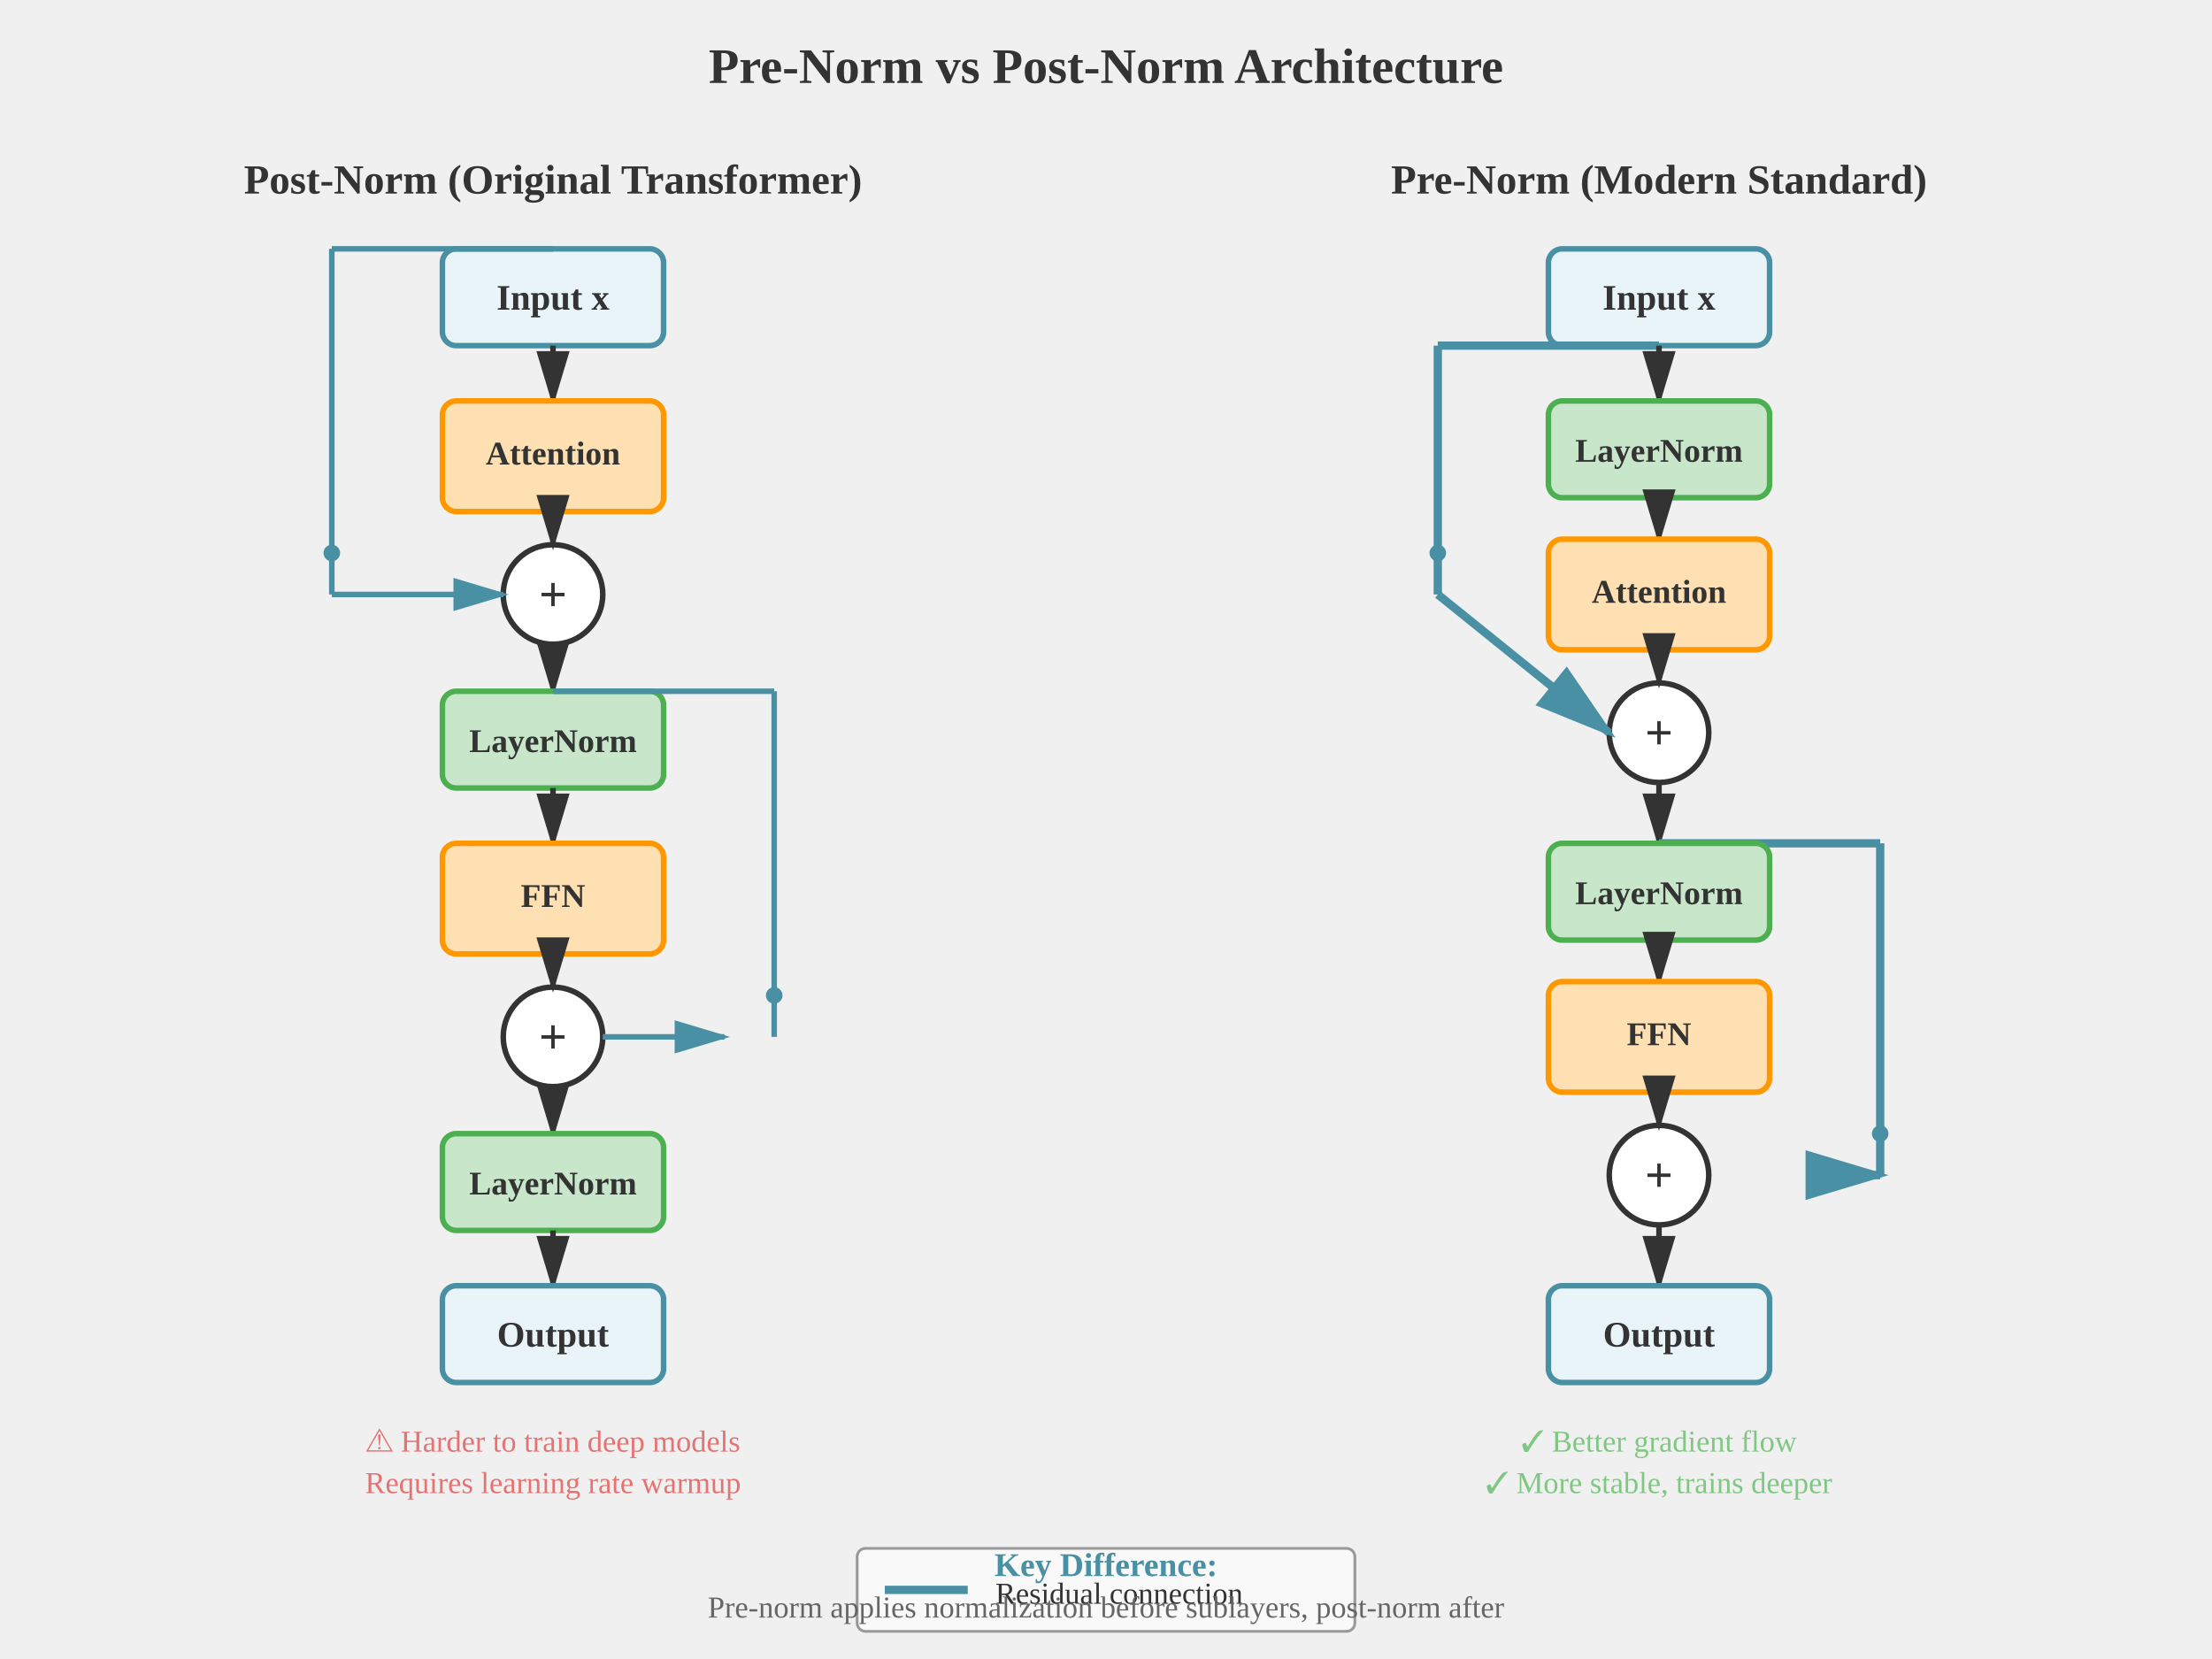
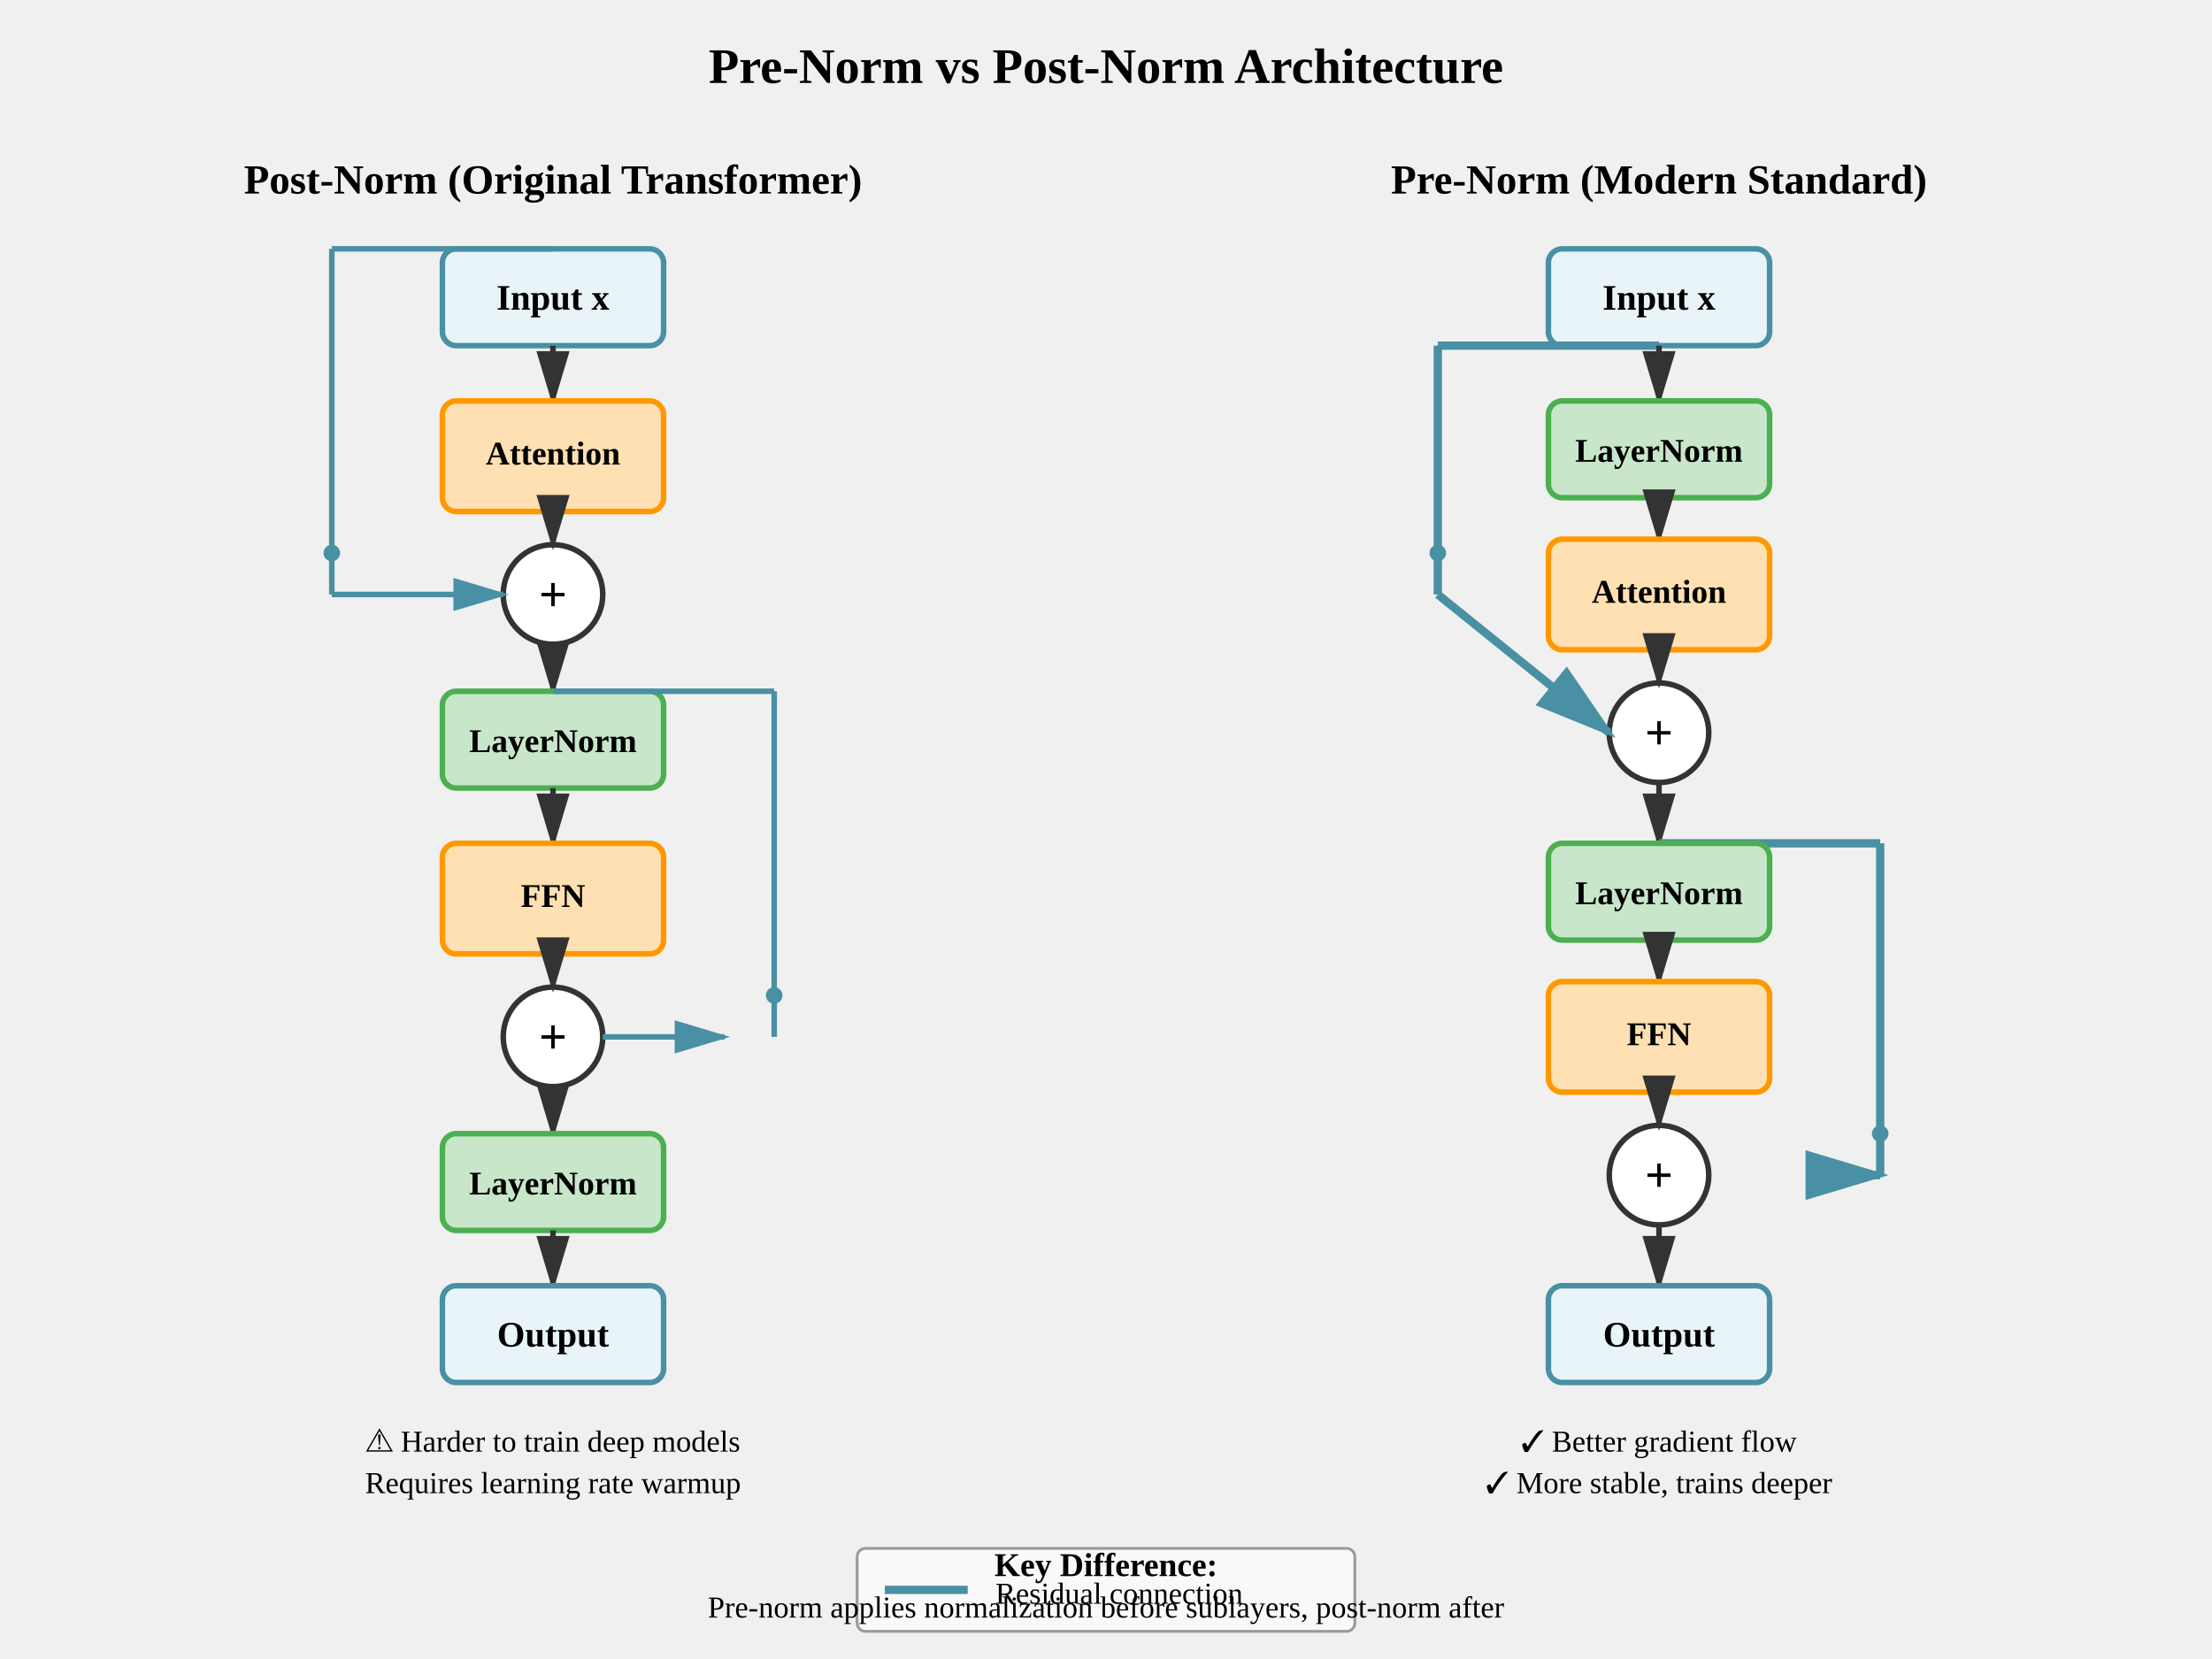
<svg xmlns="http://www.w3.org/2000/svg" viewBox="0 0 800 600">
+   <style>
+     /* Light mode (default) */
+     text { fill: #000000; }
+     .axis-text { fill: #000000; }
+     .label-text { fill: #666666; }
+     line[stroke="#333"] { stroke: #333333; }
+ 
+     /* Dark mode */
+     @media (prefers-color-scheme: dark) {
+       text { fill: #ffffff; }
+       .axis-text { fill: #ffffff; }
+       .label-text { fill: #cccccc; }
+       line[stroke="#333"] { stroke: #cccccc; }
+ 
+       /* Keep white text white in dark mode (for colored backgrounds) */
+       text[fill="#fff"],
+       text[fill="#ffffff"],
+       text[fill="white"] {
+         fill: #ffffff;
+       }
+ 
+       /* Keep colored text readable in dark mode */
+       text[fill="#E57373"] { fill: #ef5350; }
+       text[fill="#81C784"] { fill: #66bb6a; }
+       text[fill="#FFB74D"] { fill: #ffa726; }
+       text[fill="#4A90A4"] { fill: #4fc3f7; }
+     }
+   </style>
  <text x="400" y="30" font-size="18" font-weight="bold" text-anchor="middle" fill="#333">Pre-Norm vs Post-Norm Architecture</text>
  <g id="post-norm">
    <text x="200" y="70" font-size="15" font-weight="bold" text-anchor="middle" fill="#333">Post-Norm (Original Transformer)</text>
    <rect x="160" y="90" width="80" height="35" fill="#E8F4F8" stroke="#4A90A4" stroke-width="2" rx="5" />
    <text x="200" y="112" font-size="13" text-anchor="middle" fill="#333" font-weight="bold">Input x</text>
    <line x1="200" y1="125" x2="200" y2="145" stroke="#333" stroke-width="2" marker-end="url(#arrowhead-black)" />
    <rect x="160" y="145" width="80" height="40" fill="#FFE0B2" stroke="#FF9800" stroke-width="2" rx="5" />
    <text x="200" y="168" font-size="12" text-anchor="middle" fill="#333" font-weight="bold">Attention</text>
    <line x1="200" y1="90" x2="120" y2="90" stroke="#4A90A4" stroke-width="2" />
    <line x1="120" y1="90" x2="120" y2="215" stroke="#4A90A4" stroke-width="2" />
    <circle cx="120" cy="200" r="3" fill="#4A90A4" />
    <circle cx="200" cy="215" r="18" fill="#FFF" stroke="#333" stroke-width="2" />
    <text x="200" y="221" font-size="18" font-weight="bold" text-anchor="middle" fill="#333">+</text>
    <line x1="120" y1="215" x2="182" y2="215" stroke="#4A90A4" stroke-width="2" marker-end="url(#arrowhead-blue)" />
    <line x1="200" y1="185" x2="200" y2="197" stroke="#333" stroke-width="2" marker-end="url(#arrowhead-black)" />
    <line x1="200" y1="233" x2="200" y2="250" stroke="#333" stroke-width="2" marker-end="url(#arrowhead-black)" />
    <rect x="160" y="250" width="80" height="35" fill="#C8E6C9" stroke="#4CAF50" stroke-width="2" rx="5" />
    <text x="200" y="272" font-size="12" text-anchor="middle" fill="#333" font-weight="bold">LayerNorm</text>
    <line x1="200" y1="285" x2="200" y2="305" stroke="#333" stroke-width="2" marker-end="url(#arrowhead-black)" />
    <rect x="160" y="305" width="80" height="40" fill="#FFE0B2" stroke="#FF9800" stroke-width="2" rx="5" />
    <text x="200" y="328" font-size="12" text-anchor="middle" fill="#333" font-weight="bold">FFN</text>
    <line x1="200" y1="250" x2="280" y2="250" stroke="#4A90A4" stroke-width="2" />
    <line x1="280" y1="250" x2="280" y2="375" stroke="#4A90A4" stroke-width="2" />
    <circle cx="280" cy="360" r="3" fill="#4A90A4" />
    <circle cx="200" cy="375" r="18" fill="#FFF" stroke="#333" stroke-width="2" />
    <text x="200" y="381" font-size="18" font-weight="bold" text-anchor="middle" fill="#333">+</text>
    <line x1="218" y1="375" x2="262" y2="375" stroke="#4A90A4" stroke-width="2" marker-end="url(#arrowhead-blue)" />
    <line x1="200" y1="345" x2="200" y2="357" stroke="#333" stroke-width="2" marker-end="url(#arrowhead-black)" />
    <line x1="200" y1="393" x2="200" y2="410" stroke="#333" stroke-width="2" marker-end="url(#arrowhead-black)" />
    <rect x="160" y="410" width="80" height="35" fill="#C8E6C9" stroke="#4CAF50" stroke-width="2" rx="5" />
    <text x="200" y="432" font-size="12" text-anchor="middle" fill="#333" font-weight="bold">LayerNorm</text>
    <line x1="200" y1="445" x2="200" y2="465" stroke="#333" stroke-width="2" marker-end="url(#arrowhead-black)" />
    <rect x="160" y="465" width="80" height="35" fill="#E8F4F8" stroke="#4A90A4" stroke-width="2" rx="5" />
    <text x="200" y="487" font-size="13" text-anchor="middle" fill="#333" font-weight="bold">Output</text>
    <text x="200" y="525" font-size="11" text-anchor="middle" fill="#E57373">⚠ Harder to train deep models</text>
    <text x="200" y="540" font-size="11" text-anchor="middle" fill="#E57373">Requires learning rate warmup</text>
  </g>
  <g id="pre-norm">
    <text x="600" y="70" font-size="15" font-weight="bold" text-anchor="middle" fill="#333">Pre-Norm (Modern Standard)</text>
    <rect x="560" y="90" width="80" height="35" fill="#E8F4F8" stroke="#4A90A4" stroke-width="2" rx="5" />
    <text x="600" y="112" font-size="13" text-anchor="middle" fill="#333" font-weight="bold">Input x</text>
    <line x1="600" y1="125" x2="520" y2="125" stroke="#4A90A4" stroke-width="3" />
    <line x1="520" y1="125" x2="520" y2="215" stroke="#4A90A4" stroke-width="3" />
    <circle cx="520" cy="200" r="3" fill="#4A90A4" />
    <line x1="600" y1="125" x2="600" y2="145" stroke="#333" stroke-width="2" marker-end="url(#arrowhead-black)" />
    <rect x="560" y="145" width="80" height="35" fill="#C8E6C9" stroke="#4CAF50" stroke-width="2" rx="5" />
    <text x="600" y="167" font-size="12" text-anchor="middle" fill="#333" font-weight="bold">LayerNorm</text>
    <line x1="600" y1="180" x2="600" y2="195" stroke="#333" stroke-width="2" marker-end="url(#arrowhead-black)" />
    <rect x="560" y="195" width="80" height="40" fill="#FFE0B2" stroke="#FF9800" stroke-width="2" rx="5" />
    <text x="600" y="218" font-size="12" text-anchor="middle" fill="#333" font-weight="bold">Attention</text>
    <circle cx="600" cy="265" r="18" fill="#FFF" stroke="#333" stroke-width="2" />
    <text x="600" y="271" font-size="18" font-weight="bold" text-anchor="middle" fill="#333">+</text>
    <line x1="520" y1="215" x2="582" y2="265" stroke="#4A90A4" stroke-width="3" marker-end="url(#arrowhead-blue)" />
    <line x1="600" y1="235" x2="600" y2="247" stroke="#333" stroke-width="2" marker-end="url(#arrowhead-black)" />
    <line x1="600" y1="283" x2="600" y2="305" stroke="#333" stroke-width="2" marker-end="url(#arrowhead-black)" />
    <line x1="600" y1="305" x2="680" y2="305" stroke="#4A90A4" stroke-width="3" />
    <line x1="680" y1="305" x2="680" y2="425" stroke="#4A90A4" stroke-width="3" />
    <circle cx="680" cy="410" r="3" fill="#4A90A4" />
    <rect x="560" y="305" width="80" height="35" fill="#C8E6C9" stroke="#4CAF50" stroke-width="2" rx="5" />
    <text x="600" y="327" font-size="12" text-anchor="middle" fill="#333" font-weight="bold">LayerNorm</text>
    <line x1="600" y1="340" x2="600" y2="355" stroke="#333" stroke-width="2" marker-end="url(#arrowhead-black)" />
    <rect x="560" y="355" width="80" height="40" fill="#FFE0B2" stroke="#FF9800" stroke-width="2" rx="5" />
    <text x="600" y="378" font-size="12" text-anchor="middle" fill="#333" font-weight="bold">FFN</text>
    <circle cx="600" cy="425" r="18" fill="#FFF" stroke="#333" stroke-width="2" />
    <text x="600" y="431" font-size="18" font-weight="bold" text-anchor="middle" fill="#333">+</text>
    <line x1="662" y1="425" x2="680" y2="425" stroke="#4A90A4" stroke-width="3" marker-end="url(#arrowhead-blue)" />
    <line x1="600" y1="395" x2="600" y2="407" stroke="#333" stroke-width="2" marker-end="url(#arrowhead-black)" />
    <line x1="600" y1="443" x2="600" y2="465" stroke="#333" stroke-width="2" marker-end="url(#arrowhead-black)" />
    <rect x="560" y="465" width="80" height="35" fill="#E8F4F8" stroke="#4A90A4" stroke-width="2" rx="5" />
    <text x="600" y="487" font-size="13" text-anchor="middle" fill="#333" font-weight="bold">Output</text>
    <text x="600" y="525" font-size="11" text-anchor="middle" fill="#81C784">✓ Better gradient flow</text>
    <text x="600" y="540" font-size="11" text-anchor="middle" fill="#81C784">✓ More stable, trains deeper</text>
  </g>
  <g id="legend">
    <rect x="310" y="560" width="180" height="30" fill="#f9f9f9" stroke="#999" stroke-width="1" rx="3" />
    <line x1="320" y1="575" x2="350" y2="575" stroke="#4A90A4" stroke-width="3" />
    <text x="360" y="580" font-size="11" fill="#333">Residual connection</text>
  </g>
  <g id="insight">
    <text x="400" y="570" font-size="12" font-weight="bold" text-anchor="middle" fill="#4A90A4">Key Difference:</text>
    <text x="400" y="585" font-size="11" text-anchor="middle" fill="#666">Pre-norm applies normalization before sublayers, post-norm after</text>
  </g>
  <defs>
    <marker id="arrowhead-black" markerWidth="10" markerHeight="10" refX="9" refY="3" orient="auto">
      <polygon points="0 0, 10 3, 0 6" fill="#333" />
    </marker>
    <marker id="arrowhead-blue" markerWidth="10" markerHeight="10" refX="9" refY="3" orient="auto">
      <polygon points="0 0, 10 3, 0 6" fill="#4A90A4" />
    </marker>
  </defs>
</svg>
